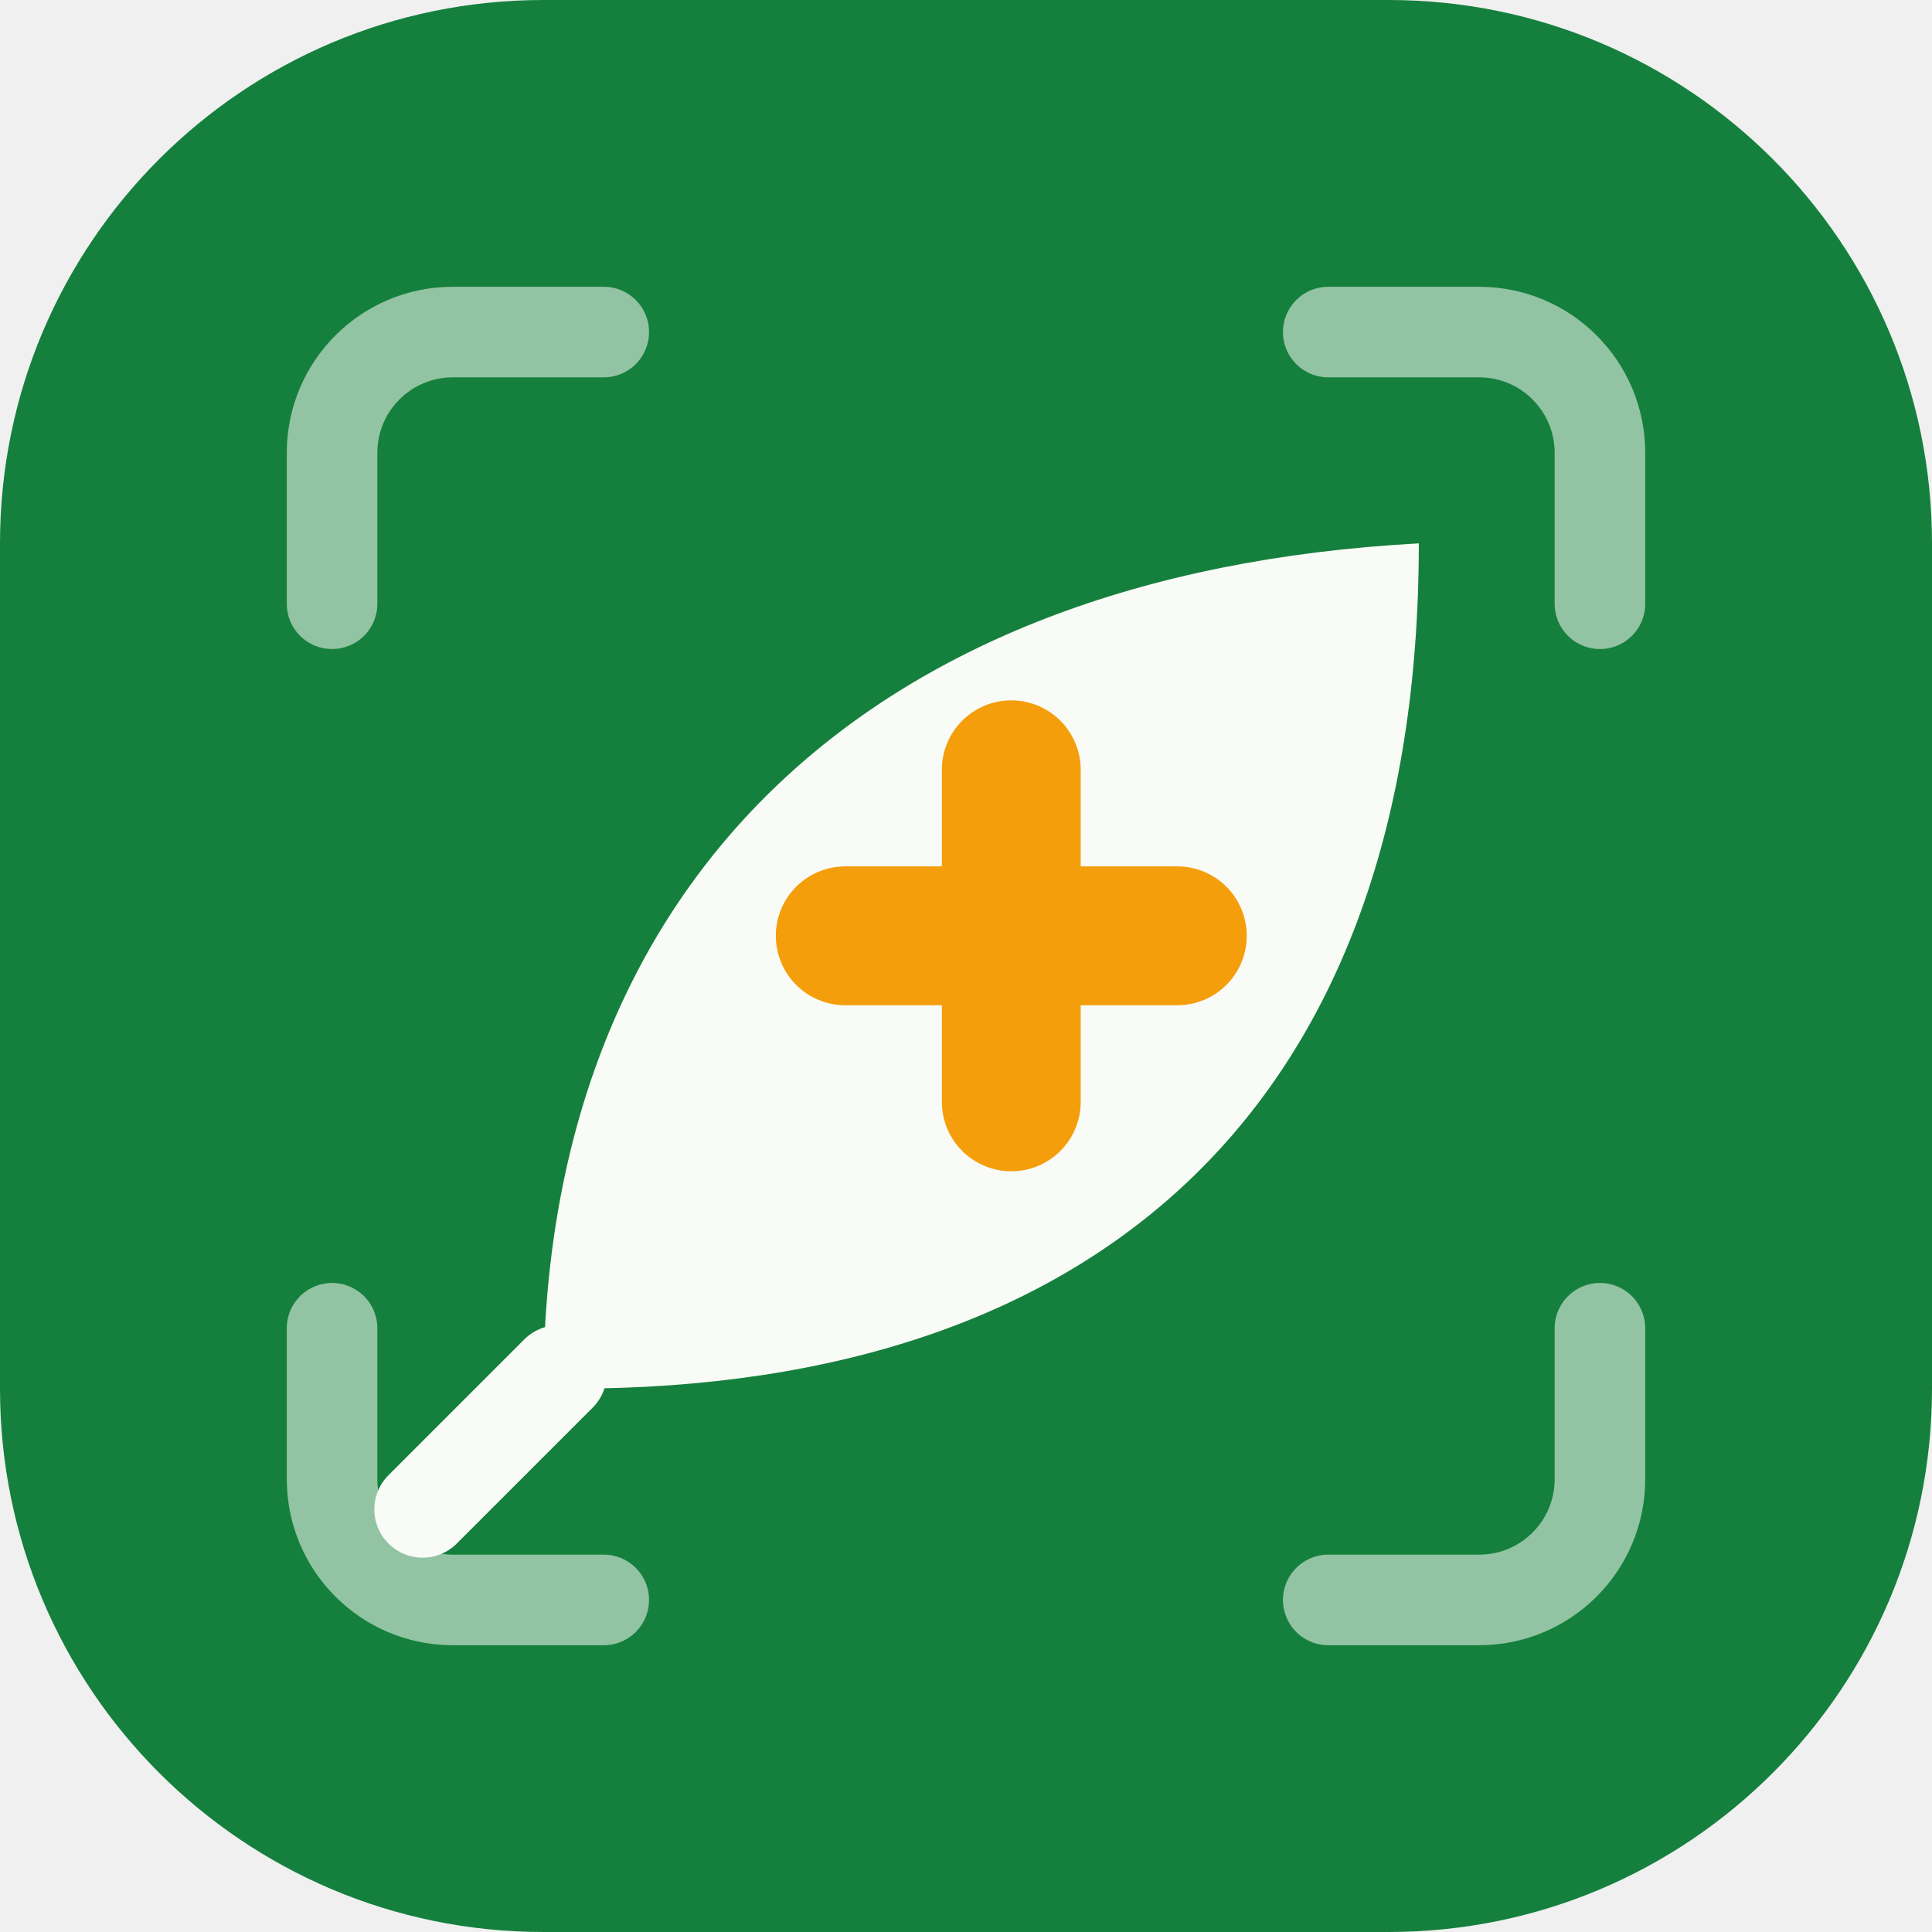
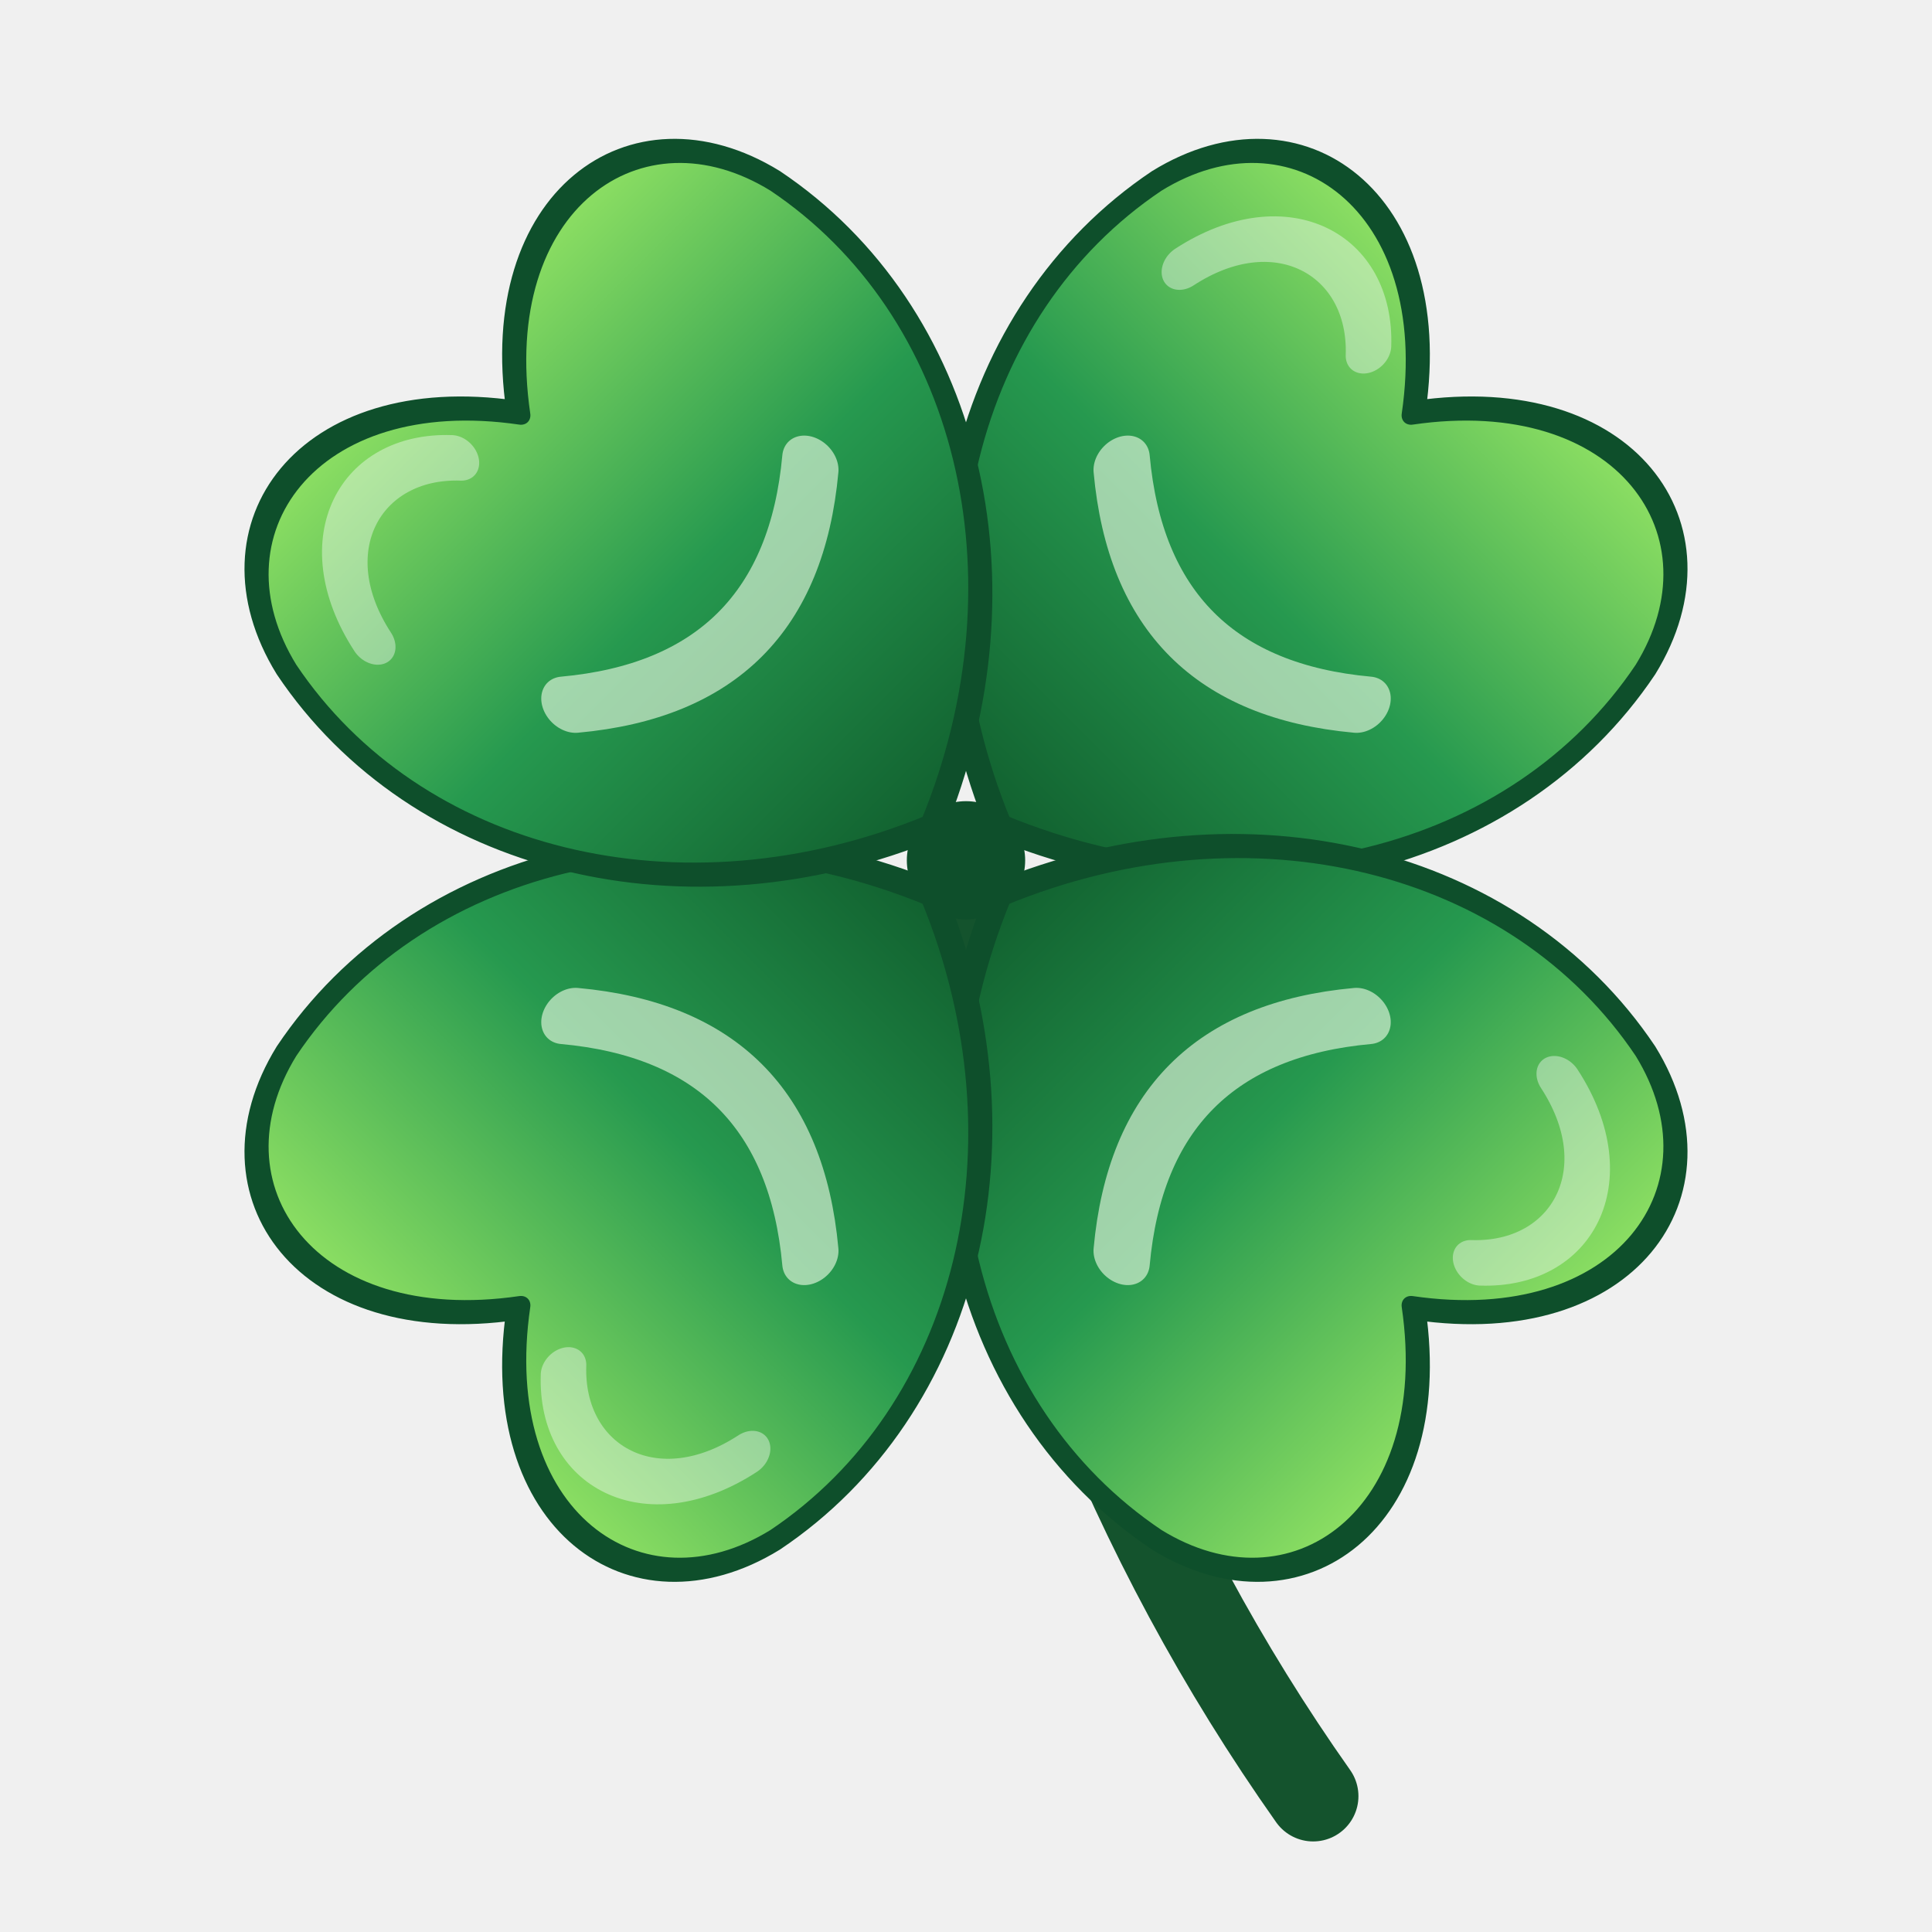
<svg xmlns="http://www.w3.org/2000/svg" viewBox="0 0 64 64">
-   <rect width="64" height="64" rx="18" fill="#15803d" />
-   <g fill="none" stroke="#f9fbf6" stroke-width="3" stroke-linecap="round" stroke-opacity="0.55">
-     <path d="M11 20v-5a4 4 0 0 1 4-4h5" />
-     <path d="M44 11h5a4 4 0 0 1 4 4v5" />
-     <path d="M53 44v5a4 4 0 0 1-4 4h-5" />
-     <path d="M20 53h-5a4 4 0 0 1-4-4v-5" />
+   <defs>
+     <linearGradient id="cl" x1="0.5" y1="1" x2="0.5" y2="0">
+       <stop offset="0" stop-color="#11602f" />
+       <stop offset="0.5" stop-color="#26994f" />
+       <stop offset="1" stop-color="#8ee063" />
+     </linearGradient>
+   </defs>
+   <path d="M32 30C33.5 41 37.5 51 43.5 59.5" fill="none" stroke="#14532d" stroke-width="3" stroke-linecap="round" />
+   <g transform="translate(32 28.5) scale(0.98)">
+     <g transform="rotate(45) translate(0 -1.6) scale(0.8 1)">
+       <path d="M0 0C-10.5-3.5-16.5-11.5-14.6-19.2C-13-24.6-5.4-25.6 0-19.8C5.4-25.6 13-24.6 14.6-19.2C16.5-11.5 10.5-3.5 0 0Z" fill="url(#cl)" stroke="#0e4f2b" stroke-width="0.9" stroke-linejoin="round" />
+       <path d="M-11.2-17.8C-10.2-21.6-6-22.6-3.2-20.2" fill="none" stroke="#ffffff" stroke-opacity="0.4" stroke-width="1.7" stroke-linecap="round" />
+       <path d="M-7.2-11.6Q0-6.8 7.2-11.6" fill="none" stroke="#f3ffe9" stroke-opacity="0.6" stroke-width="2.1" stroke-linecap="round" />
+     </g>
+     <g transform="rotate(135) translate(0 -1.6) scale(0.8 1)">
+       <path d="M0 0C-10.5-3.5-16.5-11.5-14.6-19.2C-13-24.6-5.4-25.6 0-19.8C5.4-25.6 13-24.6 14.6-19.2C16.5-11.5 10.5-3.5 0 0Z" fill="url(#cl)" stroke="#0e4f2b" stroke-width="0.9" stroke-linejoin="round" />
+       <path d="M-11.2-17.8C-10.2-21.6-6-22.6-3.2-20.2" fill="none" stroke="#ffffff" stroke-opacity="0.4" stroke-width="1.7" stroke-linecap="round" />
+       <path d="M-7.2-11.6Q0-6.8 7.2-11.6" fill="none" stroke="#f3ffe9" stroke-opacity="0.6" stroke-width="2.1" stroke-linecap="round" />
+     </g>
+     <g transform="rotate(225) translate(0 -1.6) scale(0.8 1)">
+       <path d="M0 0C-10.5-3.5-16.5-11.5-14.6-19.2C-13-24.6-5.4-25.6 0-19.8C5.4-25.6 13-24.6 14.6-19.2C16.5-11.5 10.5-3.5 0 0Z" fill="url(#cl)" stroke="#0e4f2b" stroke-width="0.9" stroke-linejoin="round" />
+       <path d="M-11.2-17.8C-10.2-21.6-6-22.6-3.2-20.2" fill="none" stroke="#ffffff" stroke-opacity="0.4" stroke-width="1.7" stroke-linecap="round" />
+       <path d="M-7.2-11.6Q0-6.8 7.2-11.6" fill="none" stroke="#f3ffe9" stroke-opacity="0.6" stroke-width="2.1" stroke-linecap="round" />
+     </g>
+     <g transform="rotate(315) translate(0 -1.6) scale(0.8 1)">
+       <path d="M0 0C-10.5-3.5-16.5-11.5-14.6-19.2C-13-24.6-5.4-25.6 0-19.8C5.4-25.6 13-24.6 14.6-19.2C16.5-11.5 10.5-3.5 0 0Z" fill="url(#cl)" stroke="#0e4f2b" stroke-width="0.9" stroke-linejoin="round" />
+       <path d="M-11.2-17.8C-10.2-21.6-6-22.6-3.2-20.2" fill="none" stroke="#ffffff" stroke-opacity="0.4" stroke-width="1.7" stroke-linecap="round" />
+       <path d="M-7.2-11.6Q0-6.8 7.2-11.6" fill="none" stroke="#f3ffe9" stroke-opacity="0.6" stroke-width="2.1" stroke-linecap="round" />
+     </g>
+     <circle r="2" fill="#0e4f2b" />
  </g>
-   <path d="M18 46c0-16.5 10.5-27 29-28 0 18.5-10.5 28-28 28z" fill="#f9fbf6" />
-   <path d="M18.5 45.5 14 50" stroke="#f9fbf6" stroke-width="3.2" stroke-linecap="round" />
-   <path d="M33.5 25.5v11M28 31h11" stroke="#f59e0b" stroke-width="4.6" stroke-linecap="round" />
</svg>
